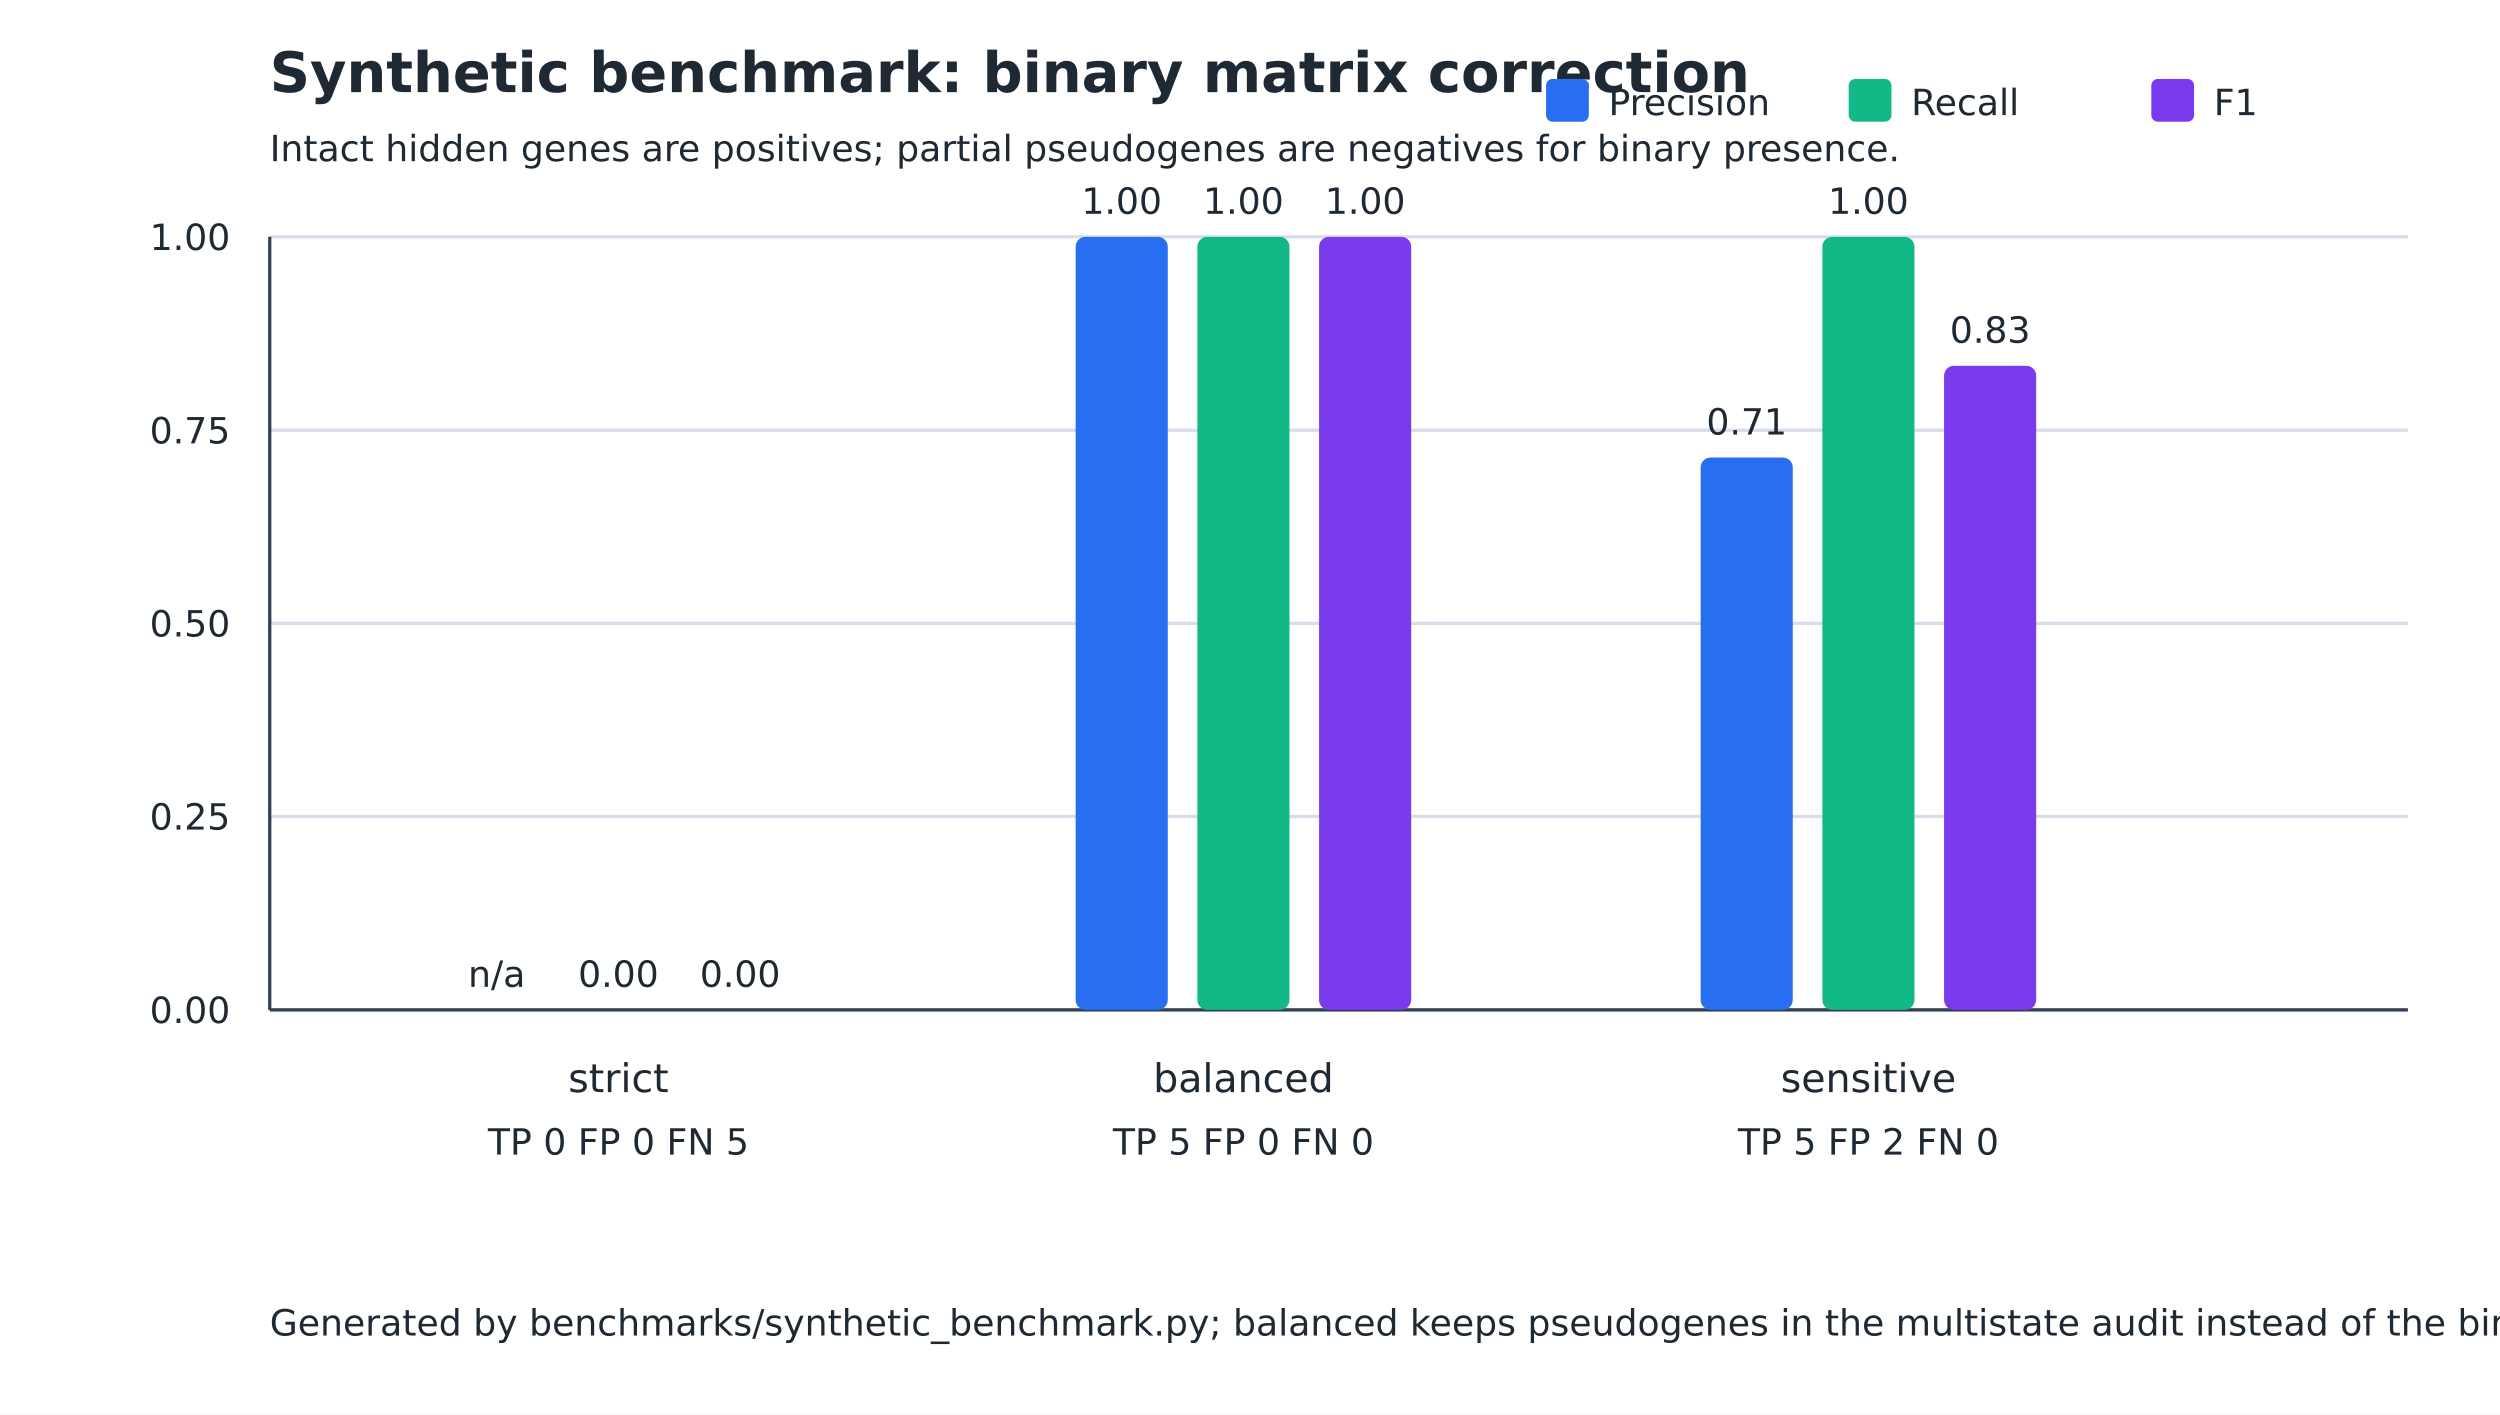
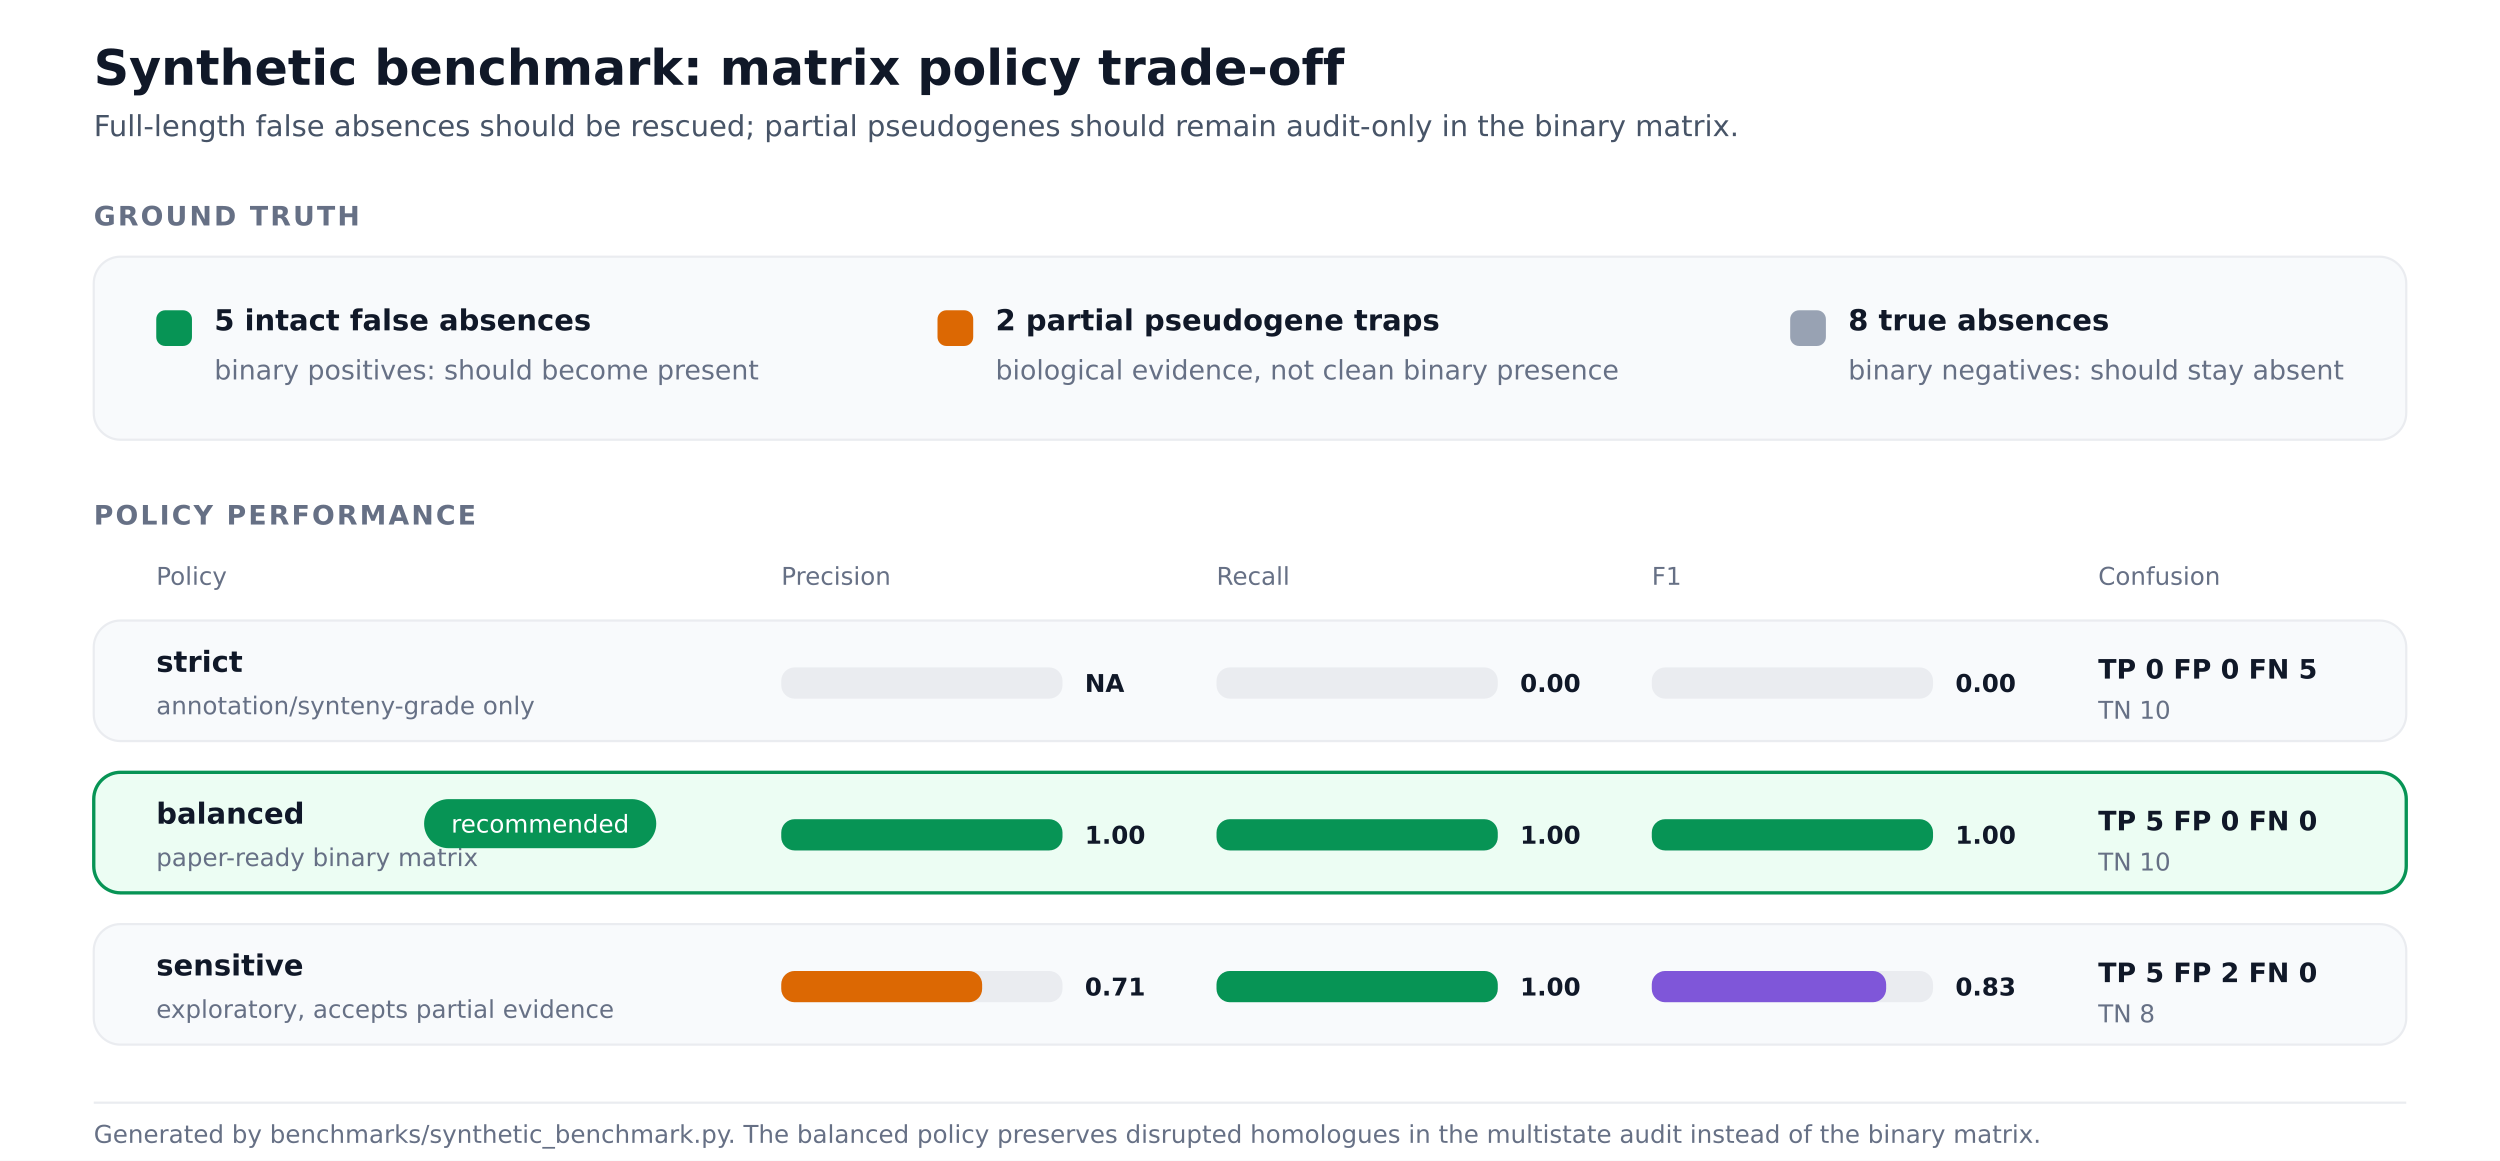
- <svg xmlns="http://www.w3.org/2000/svg" width="760" height="430" viewBox="0 0 760 430">
+ <svg xmlns="http://www.w3.org/2000/svg" width="1120" height="520" viewBox="0 0 1120 520">
  <rect width="100%" height="100%" fill="white" />
-   <style>text{font-family:DejaVu Sans,Arial,sans-serif;fill:#1f2933}.axis{stroke:#344054;stroke-width:1}.grid{stroke:#d8dee9;stroke-width:1}.label{font-size:12px}.small{font-size:11px}.title{font-size:17px;font-weight:700}</style>
-   <text x="82" y="28" class="title">Synthetic benchmark: binary matrix correction</text>
-   <text x="82" y="49" class="small">Intact hidden genes are positives; partial pseudogenes are negatives for binary presence.</text>
-   <line x1="82" x2="732" y1="307.0" y2="307.0" class="grid" />
-   <text x="70" y="311.0" text-anchor="end" class="small">0.00</text>
-   <line x1="82" x2="732" y1="248.2" y2="248.2" class="grid" />
-   <text x="70" y="252.2" text-anchor="end" class="small">0.25</text>
-   <line x1="82" x2="732" y1="189.5" y2="189.5" class="grid" />
-   <text x="70" y="193.5" text-anchor="end" class="small">0.50</text>
-   <line x1="82" x2="732" y1="130.8" y2="130.8" class="grid" />
-   <text x="70" y="134.8" text-anchor="end" class="small">0.75</text>
-   <line x1="82" x2="732" y1="72.0" y2="72.0" class="grid" />
-   <text x="70" y="76.0" text-anchor="end" class="small">1.00</text>
-   <line x1="82" x2="82" y1="72" y2="307" class="axis" />
-   <line x1="82" x2="732" y1="307" y2="307" class="axis" />
-   <rect x="137" y="307.0" width="28" height="0.0" rx="3" fill="#276EF1" />
-   <text x="151.0" y="300.0" text-anchor="middle" class="small">n/a</text>
-   <rect x="174" y="307.0" width="28" height="0.0" rx="3" fill="#12B886" />
-   <text x="188.0" y="300.0" text-anchor="middle" class="small">0.00</text>
-   <rect x="211" y="307.0" width="28" height="0.0" rx="3" fill="#7C3AED" />
-   <text x="225.0" y="300.0" text-anchor="middle" class="small">0.00</text>
-   <text x="188.0" y="332" text-anchor="middle" class="label">strict</text>
-   <text x="188.0" y="351" text-anchor="middle" class="small">TP 0  FP 0  FN 5</text>
-   <rect x="327" y="72.0" width="28" height="235.0" rx="3" fill="#276EF1" />
-   <text x="341.0" y="65.0" text-anchor="middle" class="small">1.00</text>
-   <rect x="364" y="72.0" width="28" height="235.0" rx="3" fill="#12B886" />
-   <text x="378.0" y="65.0" text-anchor="middle" class="small">1.00</text>
-   <rect x="401" y="72.0" width="28" height="235.0" rx="3" fill="#7C3AED" />
-   <text x="415.0" y="65.0" text-anchor="middle" class="small">1.00</text>
-   <text x="378.0" y="332" text-anchor="middle" class="label">balanced</text>
-   <text x="378.0" y="351" text-anchor="middle" class="small">TP 5  FP 0  FN 0</text>
-   <rect x="517" y="139.1" width="28" height="167.9" rx="3" fill="#276EF1" />
-   <text x="531.0" y="132.1" text-anchor="middle" class="small">0.71</text>
-   <rect x="554" y="72.0" width="28" height="235.0" rx="3" fill="#12B886" />
-   <text x="568.0" y="65.0" text-anchor="middle" class="small">1.00</text>
-   <rect x="591" y="111.2" width="28" height="195.8" rx="3" fill="#7C3AED" />
-   <text x="605.0" y="104.2" text-anchor="middle" class="small">0.83</text>
-   <text x="568.0" y="332" text-anchor="middle" class="label">sensitive</text>
-   <text x="568.0" y="351" text-anchor="middle" class="small">TP 5  FP 2  FN 0</text>
-   <rect x="470" y="24" width="13" height="13" rx="2" fill="#276EF1" />
-   <text x="489" y="35" class="small">Precision</text>
-   <rect x="562" y="24" width="13" height="13" rx="2" fill="#12B886" />
-   <text x="581" y="35" class="small">Recall</text>
-   <rect x="654" y="24" width="13" height="13" rx="2" fill="#7C3AED" />
-   <text x="673" y="35" class="small">F1</text>
-   <text x="82" y="406" class="small">Generated by benchmarks/synthetic_benchmark.py; balanced keeps pseudogenes in the multistate audit instead of the binary matrix.</text>
+   <style>text{font-family:DejaVu Sans,Arial,sans-serif;fill:#101828}.title{font-size:22px;font-weight:700}.subtitle{font-size:13px;fill:#475467}.section{font-size:12px;font-weight:700;letter-spacing:.08em;fill:#667085}.label{font-size:13px;font-weight:700}.small{font-size:12px}.tiny{font-size:11px}.muted{fill:#667085}.white{fill:white}.strong{font-weight:700}.row{fill:#f8fafc;stroke:#eaecf0;stroke-width:1}.balanced{fill:#ecfdf3;stroke:#079455;stroke-width:1.5}</style>
+   <text x="42" y="38" class="title">Synthetic benchmark: matrix policy trade-off</text>
+   <text x="42" y="61" class="subtitle">Full-length false absences should be rescued; partial pseudogenes should remain audit-only in the binary matrix.</text>
+   <text x="42" y="101" class="section">GROUND TRUTH</text>
+   <rect x="42" y="115" width="1036" height="82" rx="12" fill="#f8fafc" stroke="#eaecf0" />
+   <rect x="70" y="139" width="16" height="16" rx="4" fill="#079455" />
+   <text x="96" y="148" class="label">5 intact false absences</text>
+   <text x="96" y="170" class="small muted">binary positives: should become present</text>
+   <rect x="420" y="139" width="16" height="16" rx="4" fill="#dc6803" />
+   <text x="446" y="148" class="label">2 partial pseudogene traps</text>
+   <text x="446" y="170" class="small muted">biological evidence, not clean binary presence</text>
+   <rect x="802" y="139" width="16" height="16" rx="4" fill="#98a2b3" />
+   <text x="828" y="148" class="label">8 true absences</text>
+   <text x="828" y="170" class="small muted">binary negatives: should stay absent</text>
+   <text x="42" y="235" class="section">POLICY PERFORMANCE</text>
+   <text x="70" y="262" class="tiny muted">Policy</text>
+   <text x="350" y="262" class="tiny muted">Precision</text>
+   <text x="545" y="262" class="tiny muted">Recall</text>
+   <text x="740" y="262" class="tiny muted">F1</text>
+   <text x="940" y="262" class="tiny muted">Confusion</text>
+   <rect x="42" y="278" width="1036" height="54" rx="12" class="row" />
+   <text x="70" y="301" class="label">strict</text>
+   <text x="70" y="320" class="tiny muted">annotation/synteny-grade only</text>
+   <rect x="350" y="299" width="126" height="14" rx="6" fill="#eaecf0" />
+   <rect x="350" y="299" width="0.0" height="14" rx="6" fill="#d0d5dd" />
+   <text x="486" y="310" class="tiny strong">NA</text>
+   <rect x="545" y="299" width="126" height="14" rx="6" fill="#eaecf0" />
+   <rect x="545" y="299" width="0.0" height="14" rx="6" fill="#d92d20" />
+   <text x="681" y="310" class="tiny strong">0.00</text>
+   <rect x="740" y="299" width="126" height="14" rx="6" fill="#eaecf0" />
+   <rect x="740" y="299" width="0.0" height="14" rx="6" fill="#d92d20" />
+   <text x="876" y="310" class="tiny strong">0.00</text>
+   <text x="940" y="304" class="small strong">TP 0  FP 0  FN 5</text>
+   <text x="940" y="322" class="tiny muted">TN 10</text>
+   <rect x="42" y="346" width="1036" height="54" rx="12" class="balanced" />
+   <text x="70" y="369" class="label">balanced</text>
+   <text x="70" y="388" class="tiny muted">paper-ready binary matrix</text>
+   <rect x="190" y="358" width="104" height="22" rx="11" fill="#079455" />
+   <text x="242" y="373" text-anchor="middle" class="tiny white">recommended</text>
+   <rect x="350" y="367" width="126" height="14" rx="6" fill="#eaecf0" />
+   <rect x="350" y="367" width="126.0" height="14" rx="6" fill="#079455" />
+   <text x="486" y="378" class="tiny strong">1.00</text>
+   <rect x="545" y="367" width="126" height="14" rx="6" fill="#eaecf0" />
+   <rect x="545" y="367" width="126.0" height="14" rx="6" fill="#079455" />
+   <text x="681" y="378" class="tiny strong">1.00</text>
+   <rect x="740" y="367" width="126" height="14" rx="6" fill="#eaecf0" />
+   <rect x="740" y="367" width="126.0" height="14" rx="6" fill="#079455" />
+   <text x="876" y="378" class="tiny strong">1.00</text>
+   <text x="940" y="372" class="small strong">TP 5  FP 0  FN 0</text>
+   <text x="940" y="390" class="tiny muted">TN 10</text>
+   <rect x="42" y="414" width="1036" height="54" rx="12" class="row" />
+   <text x="70" y="437" class="label">sensitive</text>
+   <text x="70" y="456" class="tiny muted">exploratory, accepts partial evidence</text>
+   <rect x="350" y="435" width="126" height="14" rx="6" fill="#eaecf0" />
+   <rect x="350" y="435" width="90.0" height="14" rx="6" fill="#dc6803" />
+   <text x="486" y="446" class="tiny strong">0.71</text>
+   <rect x="545" y="435" width="126" height="14" rx="6" fill="#eaecf0" />
+   <rect x="545" y="435" width="126.0" height="14" rx="6" fill="#079455" />
+   <text x="681" y="446" class="tiny strong">1.00</text>
+   <rect x="740" y="435" width="126" height="14" rx="6" fill="#eaecf0" />
+   <rect x="740" y="435" width="105.0" height="14" rx="6" fill="#7f56d9" />
+   <text x="876" y="446" class="tiny strong">0.83</text>
+   <text x="940" y="440" class="small strong">TP 5  FP 2  FN 0</text>
+   <text x="940" y="458" class="tiny muted">TN 8</text>
+   <line x1="42" x2="1078" y1="494" y2="494" stroke="#eaecf0" />
+   <text x="42" y="512" class="tiny muted">Generated by benchmarks/synthetic_benchmark.py. The balanced policy preserves disrupted homologues in the multistate audit instead of the binary matrix.</text>
</svg>
